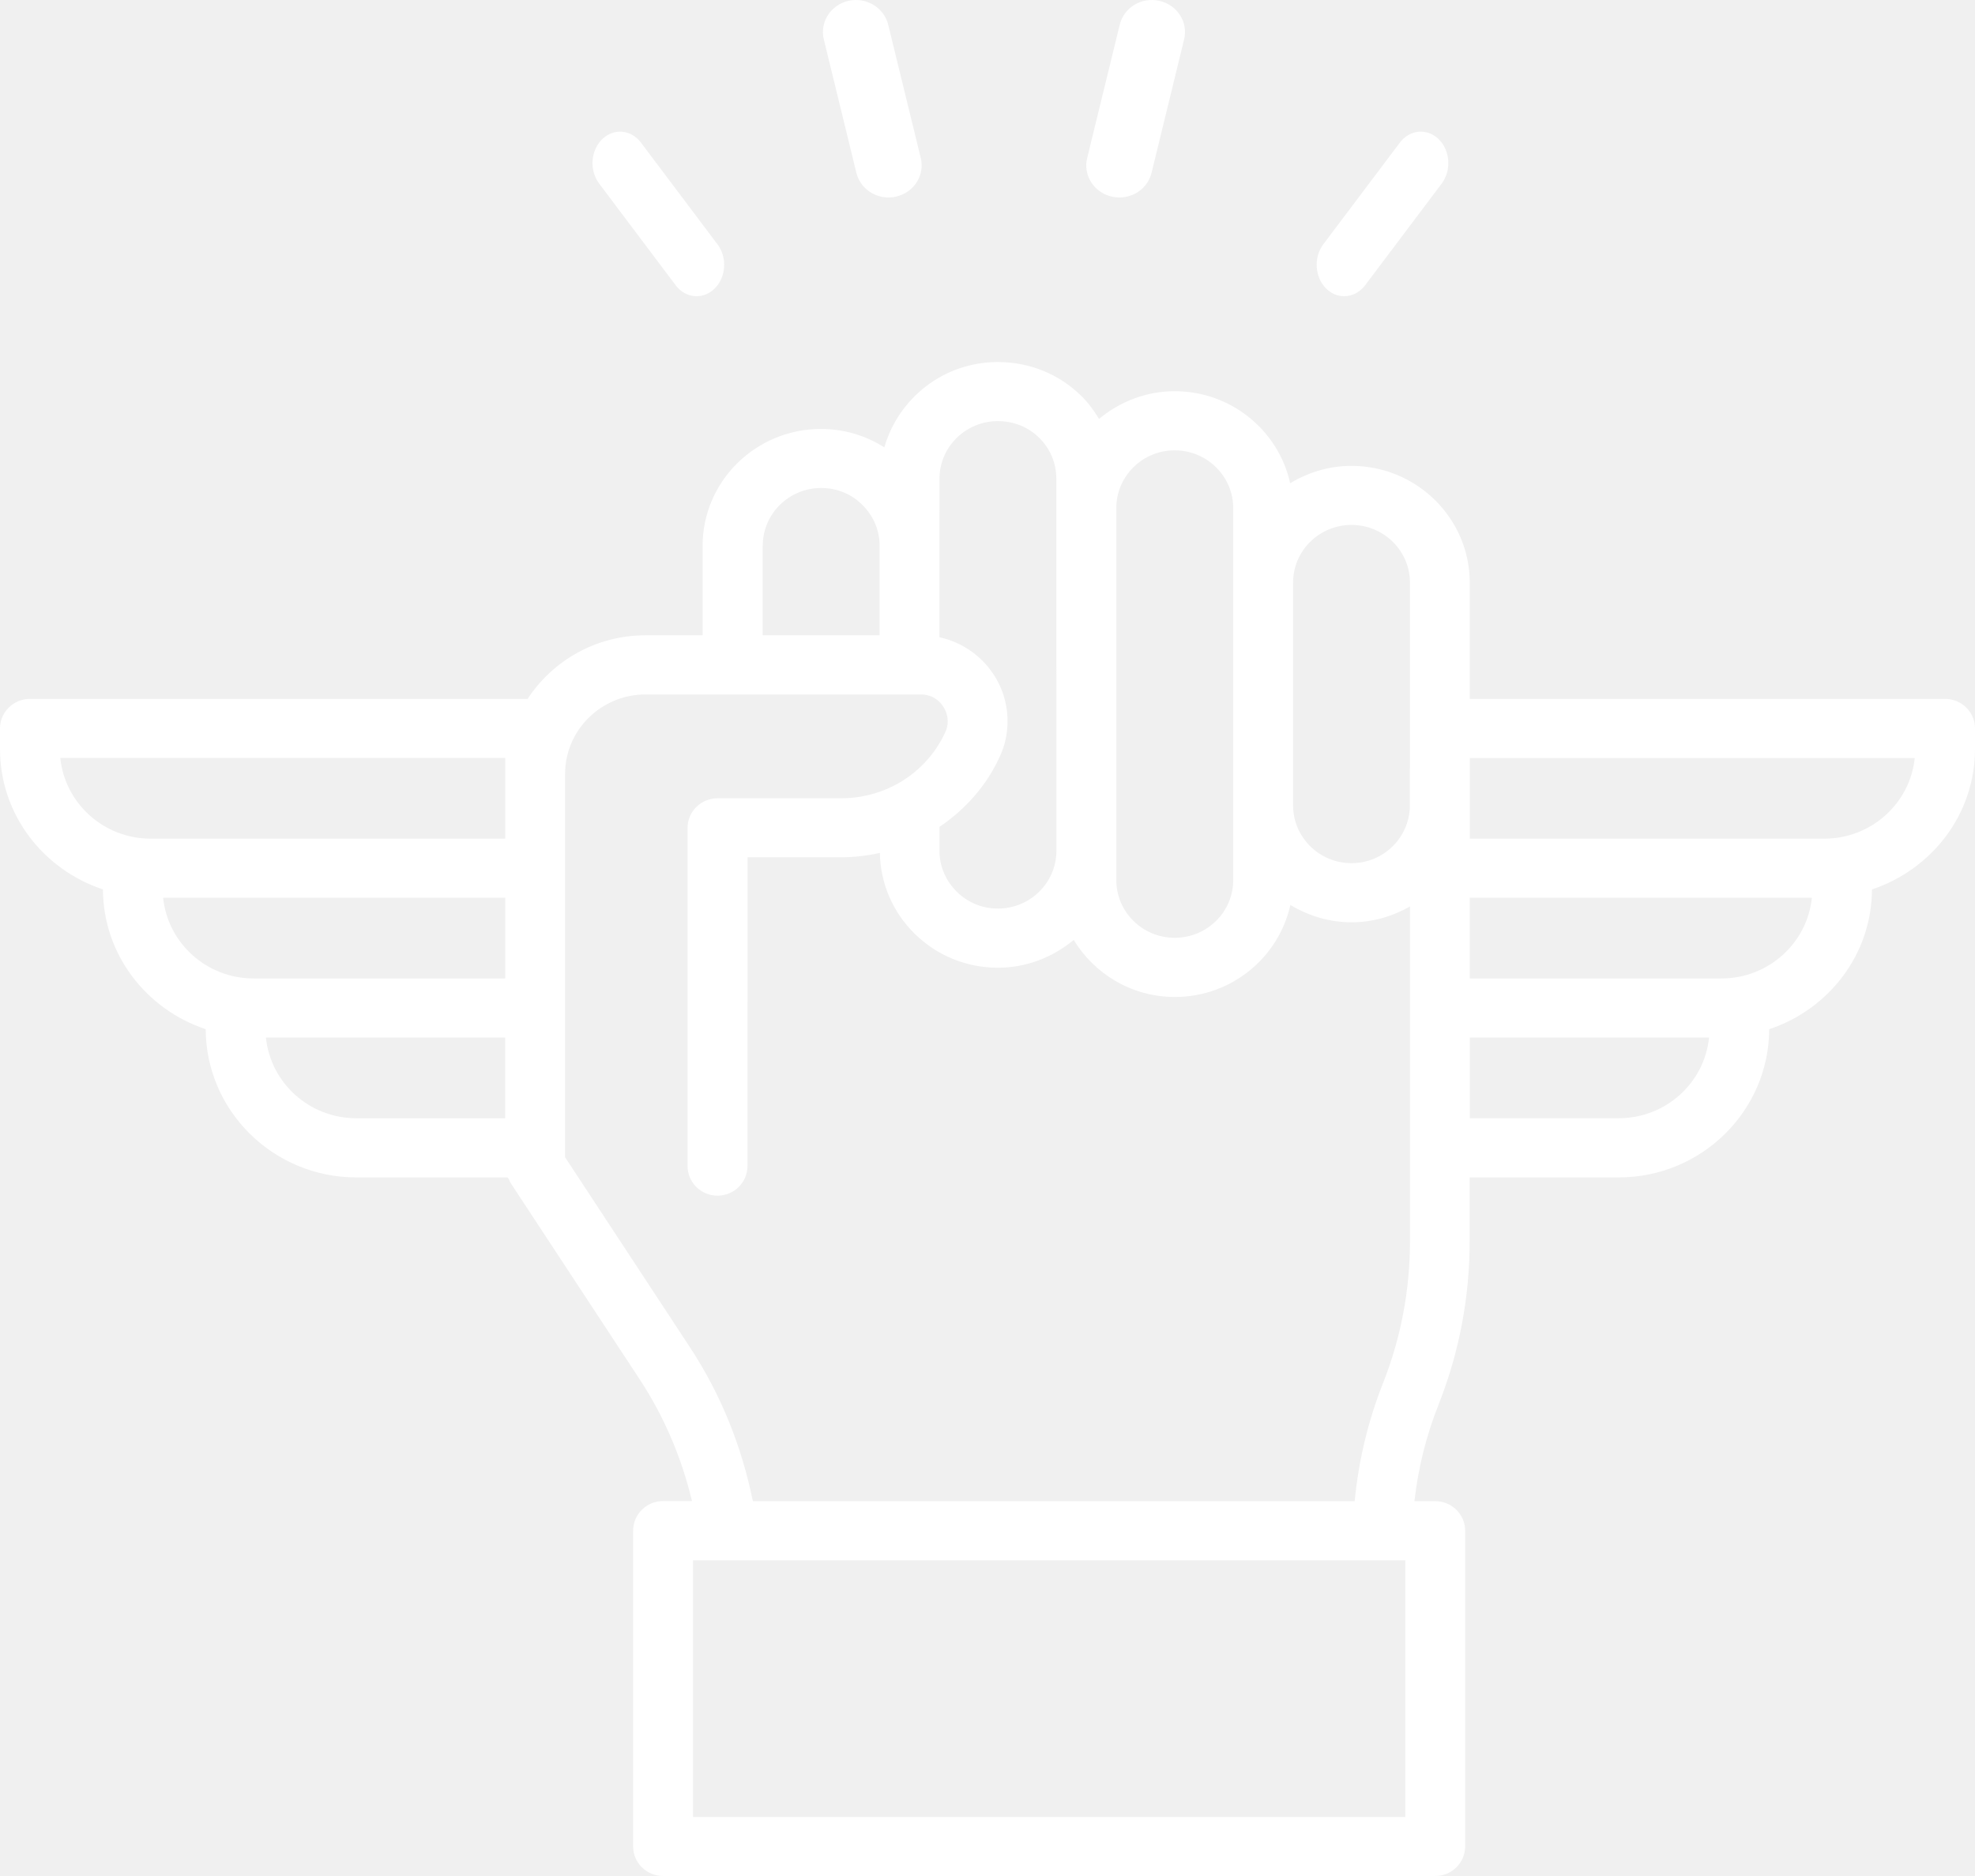
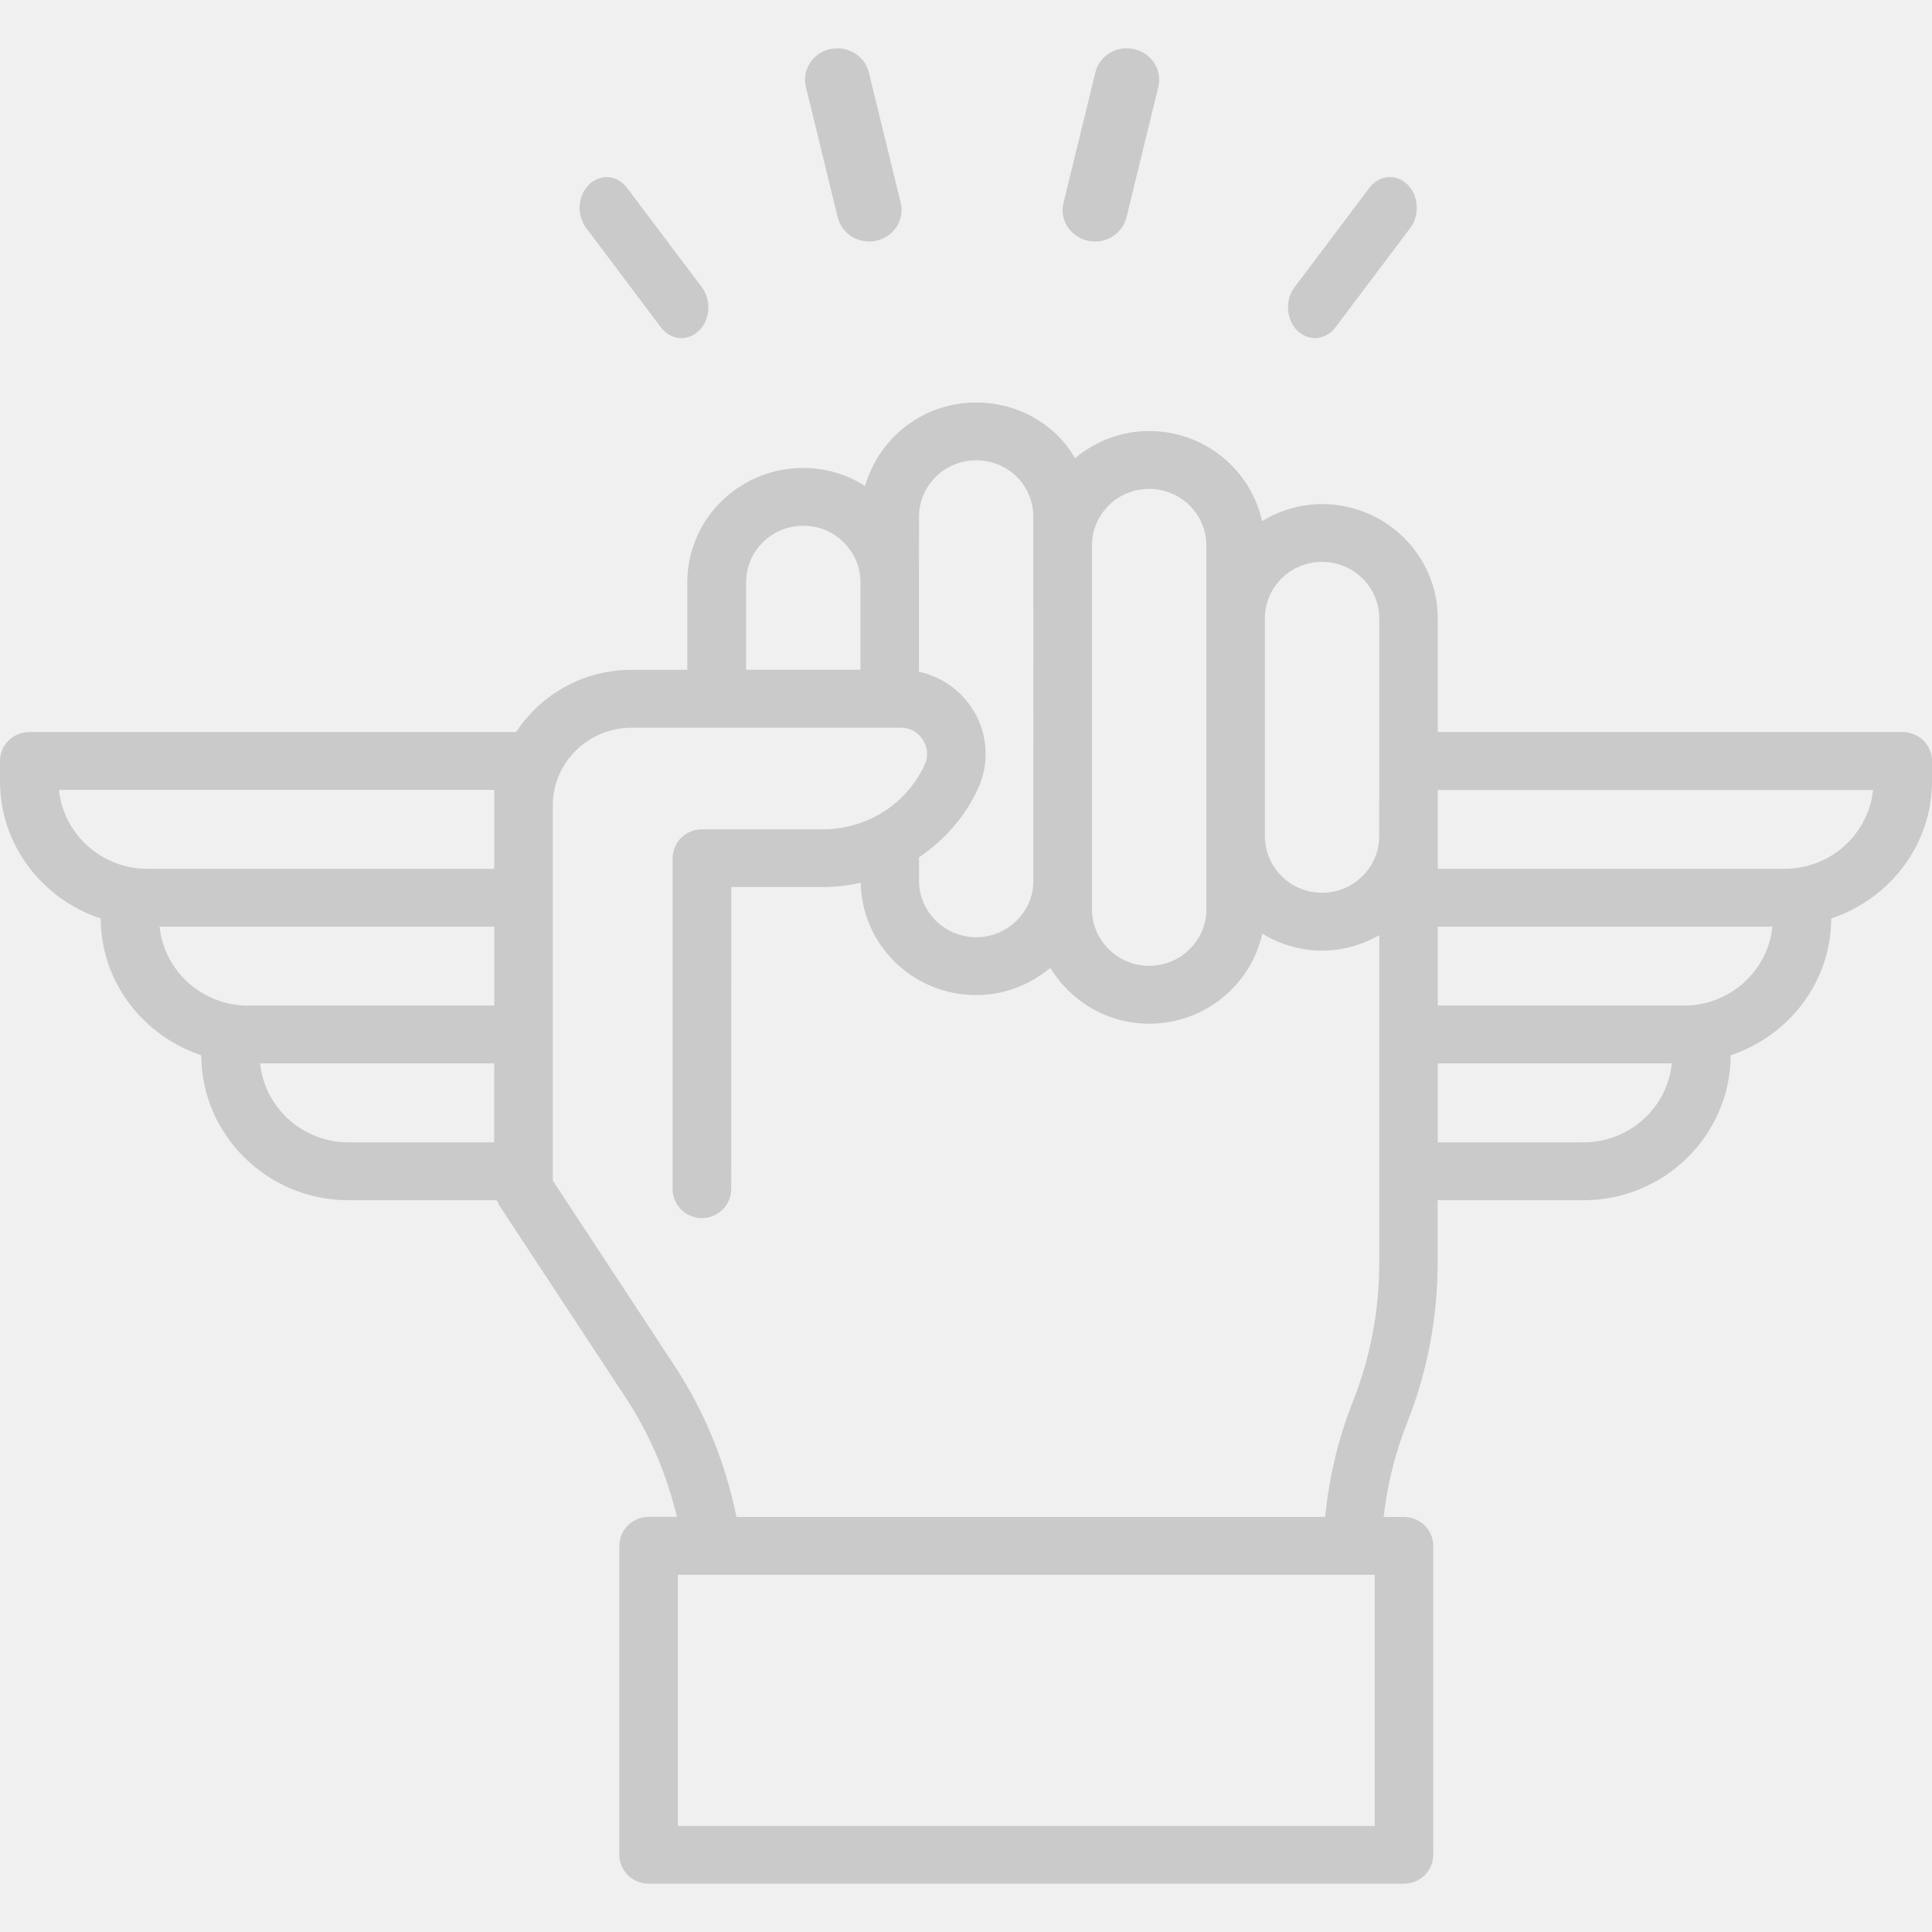
- <svg xmlns="http://www.w3.org/2000/svg" width="60px" height="57px" viewBox="0 0 60 57" version="1.1">
+ <svg xmlns="http://www.w3.org/2000/svg" width="25px" height="25px" viewBox="0 0 60 57" version="1.1">
  <g id="dashboard3.0" stroke="none" stroke-width="1" fill="none" fill-rule="evenodd">
-     <g id="Dashboard---Overview" transform="translate(-23, -896)" fill="#FFFFFF">
+     <g id="Dashboard---Overview" transform="translate(-23, -896)" fill="#cacaca">
      <g id="SidebarButtons">
        <g transform="translate(0, 181)" id="Text_icons">
          <g>
            <g id="succteam_symbol" transform="translate(23, 715)">
              <g id="successteam_icon">
                <path d="M59.09,21.235 L44.651,21.235 L44.651,17.705 C44.651,15.748 43.038,14.155 41.057,14.155 C40.373,14.155 39.739,14.354 39.195,14.683 C38.844,13.087 37.405,11.886 35.685,11.886 C34.808,11.886 34.015,12.21 33.388,12.728 C33.239,12.48 33.068,12.245 32.856,12.036 C32.18,11.366 31.275,11 30.311,11 C28.668,11 27.293,12.102 26.866,13.593 C26.299,13.232 25.638,13.033 24.939,13.033 C22.958,13.033 21.345,14.626 21.345,16.583 L21.345,19.303 L19.605,19.303 C18.104,19.303 16.789,20.076 16.028,21.235 L0.91,21.235 C0.408,21.235 0,21.638 0,22.133 L0,22.76 C0,24.748 1.315,26.422 3.127,27.024 C3.135,29.005 4.447,30.67 6.249,31.271 C6.259,33.756 8.307,35.774 10.823,35.774 L15.419,35.774 C15.429,35.798 15.451,35.815 15.464,35.837 C15.476,35.862 15.479,35.891 15.493,35.914 L19.428,41.901 C20.179,43.043 20.706,44.288 21.022,45.608 L20.144,45.608 C19.642,45.608 19.234,46.011 19.234,46.507 L19.234,56.101 C19.234,56.597 19.642,57 20.144,57 L43.602,57 C44.104,57 44.511,56.597 44.511,56.101 L44.511,46.509 C44.511,46.014 44.104,45.611 43.602,45.611 L42.97,45.611 C43.085,44.604 43.328,43.615 43.709,42.662 C44.333,41.081 44.648,39.412 44.648,37.703 L44.648,35.774 L49.175,35.774 C51.693,35.774 53.739,33.756 53.748,31.271 C55.553,30.67 56.863,29.005 56.87,27.024 C58.683,26.42 60,24.746 60,22.757 L60,22.131 C60,21.635 59.592,21.235 59.09,21.235 L59.09,21.235 Z M41.059,15.949 C42.038,15.949 42.834,16.737 42.834,17.702 L42.834,23.344 C42.834,23.349 42.831,23.351 42.831,23.356 L42.831,24.498 C42.816,25.453 42.028,26.226 41.059,26.226 C40.079,26.226 39.284,25.438 39.284,24.473 L39.284,17.704 C39.281,16.735 40.079,15.949 41.059,15.949 L41.059,15.949 Z M33.913,15.436 C33.913,14.469 34.708,13.683 35.687,13.683 C36.667,13.683 37.465,14.471 37.465,15.436 L37.465,26.741 C37.465,27.709 36.667,28.494 35.687,28.494 C34.708,28.494 33.913,27.706 33.913,26.741 L33.913,15.436 Z M28.541,14.547 C28.541,13.58 29.336,12.795 30.316,12.795 C30.796,12.795 31.243,12.976 31.574,13.305 C31.907,13.634 32.091,14.076 32.091,14.547 L32.093,25.853 C32.093,26.82 31.295,27.606 30.316,27.606 C29.844,27.606 29.401,27.424 29.068,27.095 C28.728,26.759 28.541,26.317 28.541,25.85 L28.541,25.124 C29.334,24.588 29.978,23.857 30.366,23.002 C30.527,22.666 30.609,22.298 30.609,21.91 C30.609,20.663 29.722,19.619 28.539,19.362 L28.539,16.578 L28.541,14.547 Z M23.172,16.58 C23.172,15.613 23.967,14.827 24.947,14.827 C25.426,14.827 25.871,15.009 26.205,15.348 C26.538,15.677 26.722,16.116 26.722,16.58 L26.722,19.3 L23.17,19.3 L23.17,16.58 L23.172,16.58 Z M1.832,23.03 L15.349,23.03 L15.349,25.482 L4.579,25.482 C3.149,25.482 1.971,24.405 1.832,23.03 L1.832,23.03 Z M4.957,27.277 L15.349,27.277 L15.349,29.729 L7.701,29.729 C6.274,29.729 5.096,28.652 4.956,27.277 L4.957,27.277 Z M8.079,31.524 L15.347,31.524 L15.347,33.977 L10.826,33.977 C9.396,33.977 8.218,32.901 8.079,31.524 L8.079,31.524 Z M42.693,55.208 L21.052,55.208 L21.052,47.408 L42.693,47.408 L42.693,55.208 Z M22.872,45.611 C22.529,43.934 21.897,42.358 20.953,40.924 L17.167,35.162 L17.167,23.516 C17.167,22.183 18.263,21.1 19.613,21.1 L27.978,21.1 C28.48,21.1 28.791,21.522 28.791,21.915 C28.791,22.036 28.768,22.144 28.714,22.254 C28.395,22.951 27.839,23.528 27.143,23.879 C26.655,24.125 26.109,24.255 25.559,24.255 L21.798,24.255 C21.296,24.255 20.888,24.658 20.888,25.153 L20.888,35.43 C20.888,35.926 21.296,36.329 21.798,36.329 C22.3,36.329 22.708,35.926 22.708,35.43 L22.711,26.047 L25.562,26.047 C25.954,26.047 26.347,26 26.73,25.915 C26.747,26.835 27.115,27.704 27.784,28.367 C28.462,29.035 29.36,29.403 30.317,29.403 C31.197,29.403 31.992,29.077 32.619,28.559 C33.247,29.592 34.383,30.292 35.691,30.292 C37.411,30.292 38.848,29.091 39.201,27.496 C39.745,27.824 40.379,28.023 41.062,28.023 C41.711,28.023 42.31,27.839 42.835,27.542 L42.835,37.704 C42.835,39.191 42.561,40.64 42.022,42.01 C41.56,43.171 41.274,44.379 41.155,45.611 L22.872,45.611 Z M49.176,33.976 L44.652,33.976 L44.652,31.524 L51.92,31.524 C51.783,32.901 50.605,33.976 49.176,33.976 L49.176,33.976 Z M52.3,29.729 L44.651,29.729 L44.651,27.277 L55.044,27.277 C54.905,28.652 53.727,29.729 52.3,29.729 L52.3,29.729 Z M55.422,25.482 L44.652,25.482 L44.652,23.032 L58.169,23.032 C58.03,24.404 56.851,25.482 55.422,25.482 L55.422,25.482 Z" id="Fill-1" />
                <path d="M20.527,8.668 C20.692,8.888 20.927,9 21.163,9 C21.356,9 21.55,8.924 21.708,8.77 C22.059,8.428 22.1,7.825 21.797,7.423 L19.473,4.334 C19.173,3.932 18.644,3.887 18.292,4.232 C17.941,4.574 17.9,5.177 18.203,5.579 L20.527,8.668 Z" id="Fill-2" />
                <path d="M26.016,5.25 C26.126,5.698 26.538,6 26.992,6 C27.07,6 27.147,5.992 27.226,5.973 C27.768,5.848 28.101,5.322 27.972,4.799 L26.984,0.752 C26.858,0.229 26.313,-0.097 25.773,0.026 C25.234,0.149 24.898,0.677 25.028,1.2 L26.016,5.25 Z" id="Fill-3" />
                <path d="M33.773,5.973 C33.853,5.992 33.93,6 34.007,6 C34.463,6 34.875,5.699 34.985,5.248 L35.972,1.201 C36.102,0.675 35.766,0.15 35.227,0.027 C34.68,-0.099 34.144,0.227 34.017,0.752 L33.028,4.802 C32.898,5.322 33.234,5.851 33.773,5.973 L33.773,5.973 Z" id="Fill-4" />
                <path d="M40.836,9 C41.072,9 41.305,8.888 41.472,8.668 L43.798,5.578 C44.098,5.178 44.059,4.575 43.709,4.23 C43.359,3.888 42.83,3.932 42.528,4.332 L40.202,7.422 C39.902,7.822 39.941,8.425 40.291,8.77 C40.449,8.924 40.641,9 40.836,9 L40.836,9 Z" id="Fill-5" />
              </g>
            </g>
          </g>
        </g>
      </g>
    </g>
  </g>
</svg>
